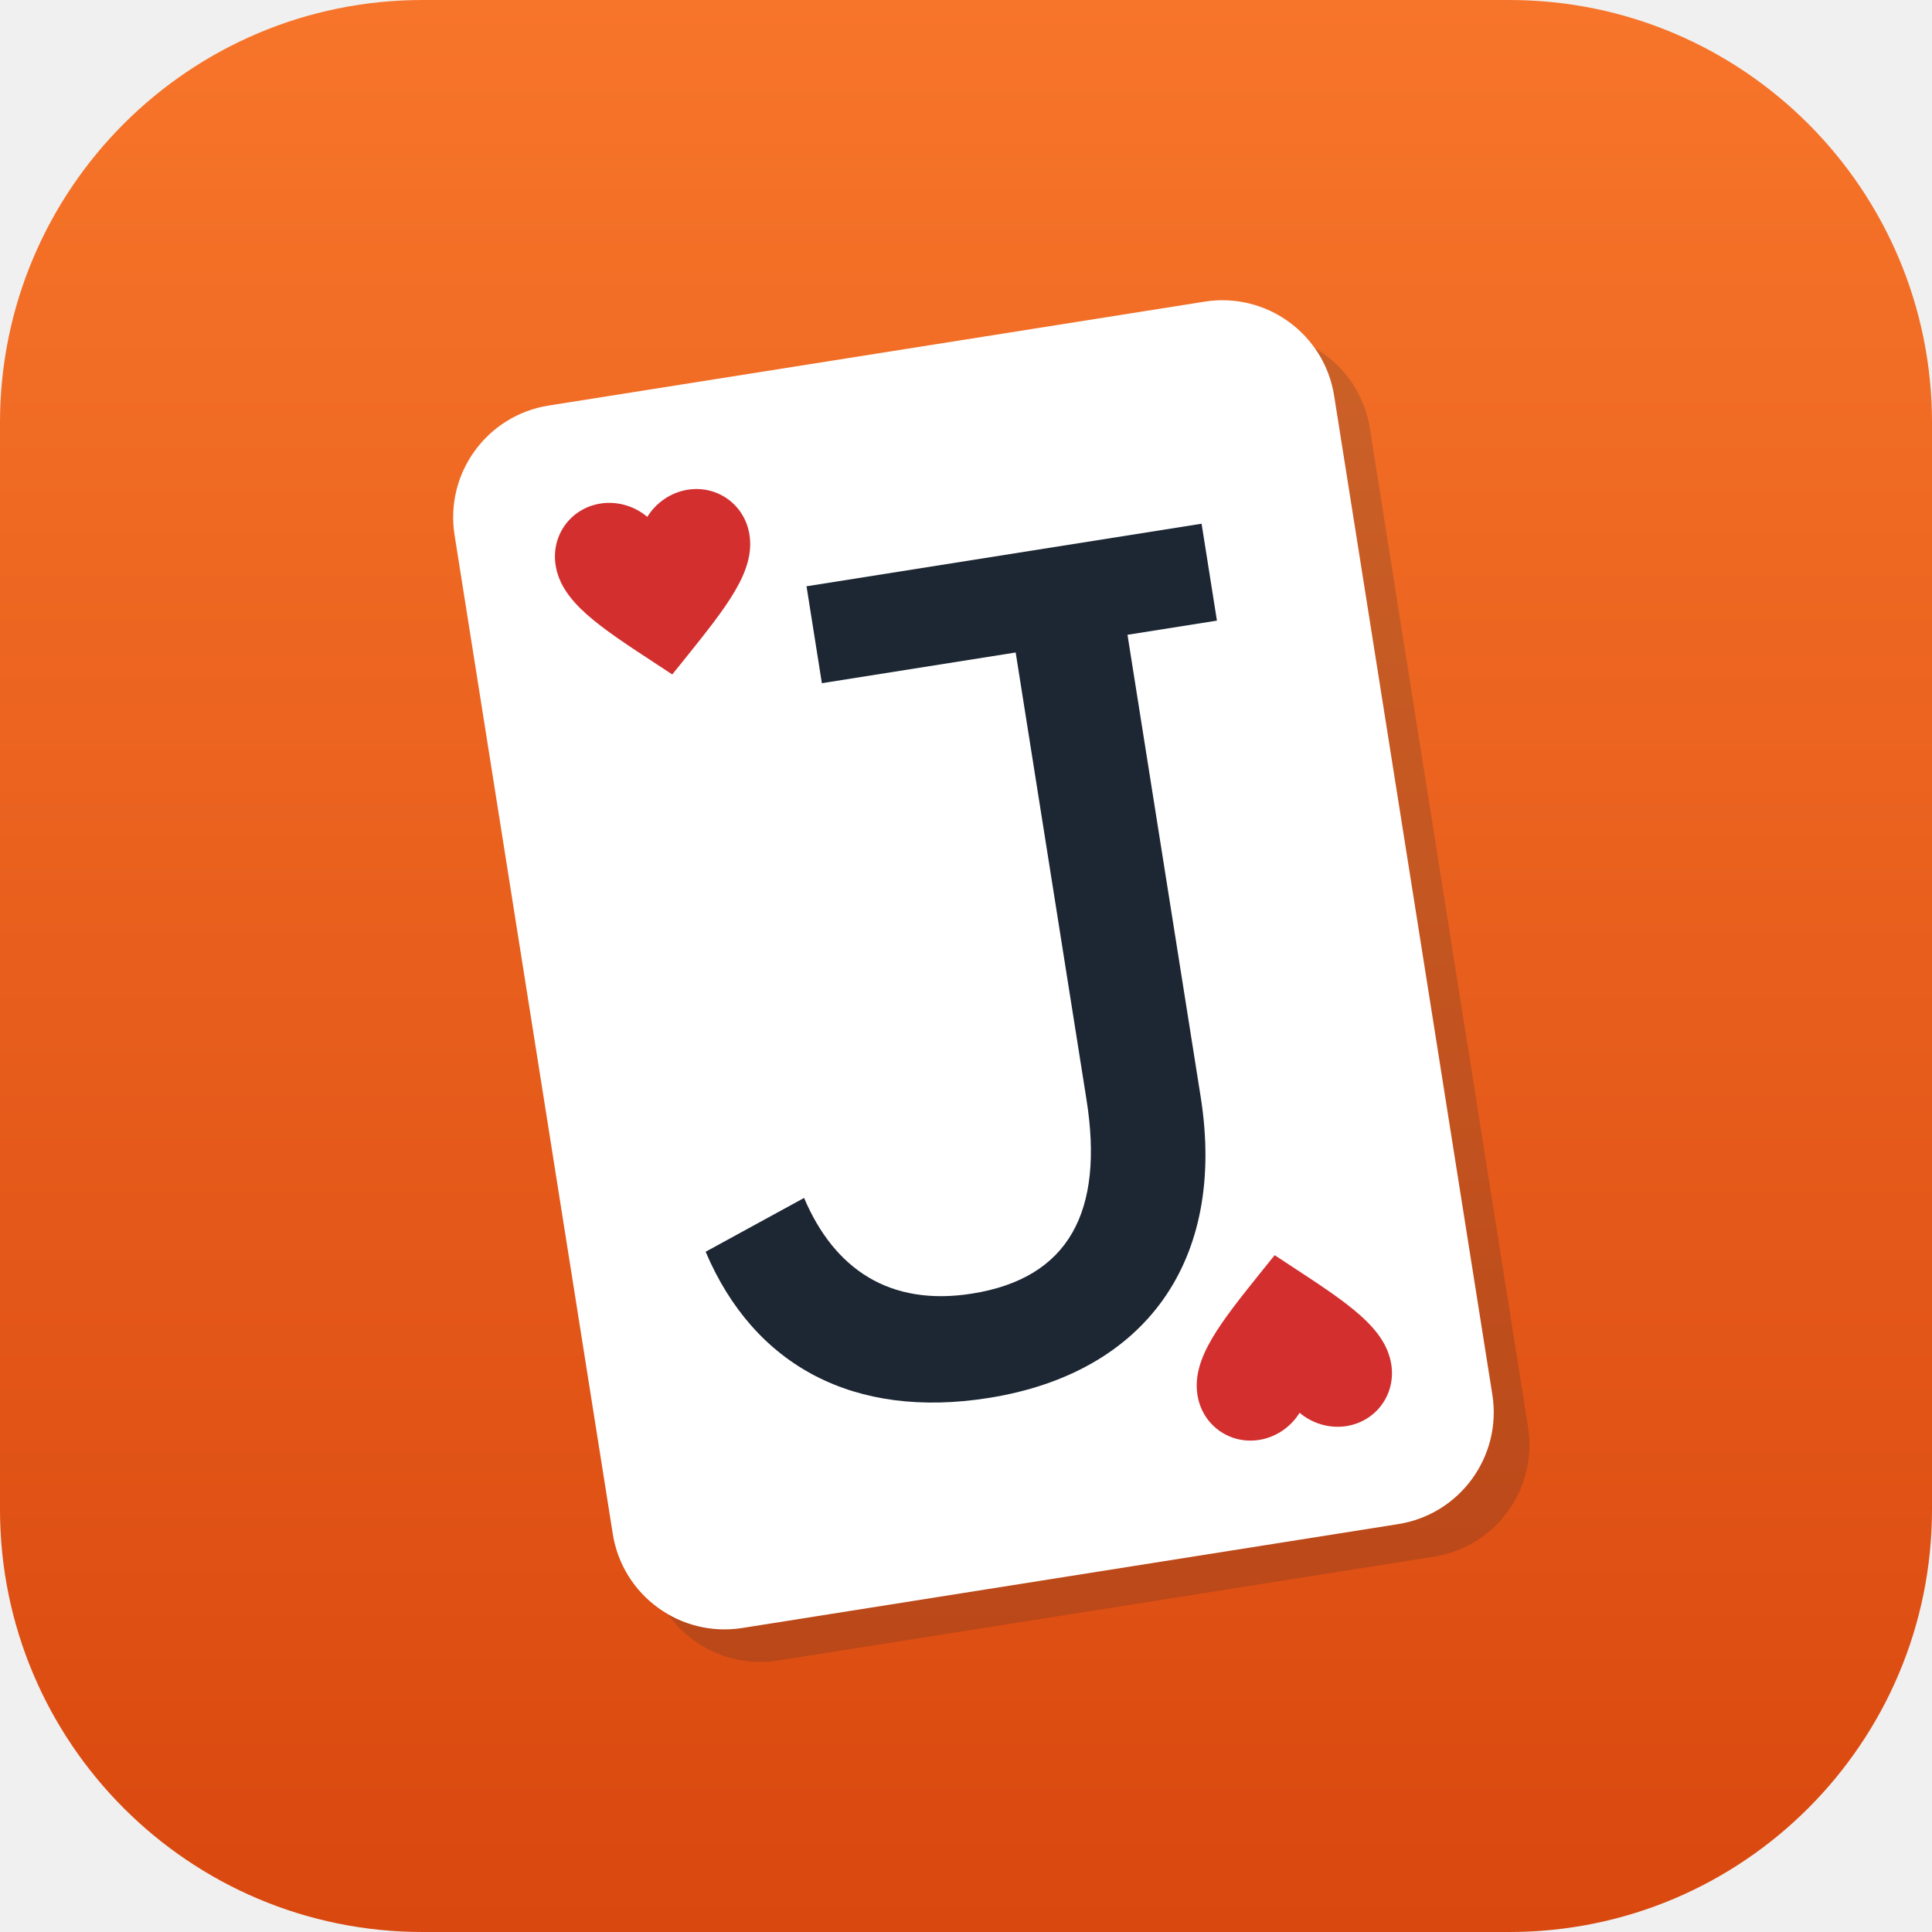
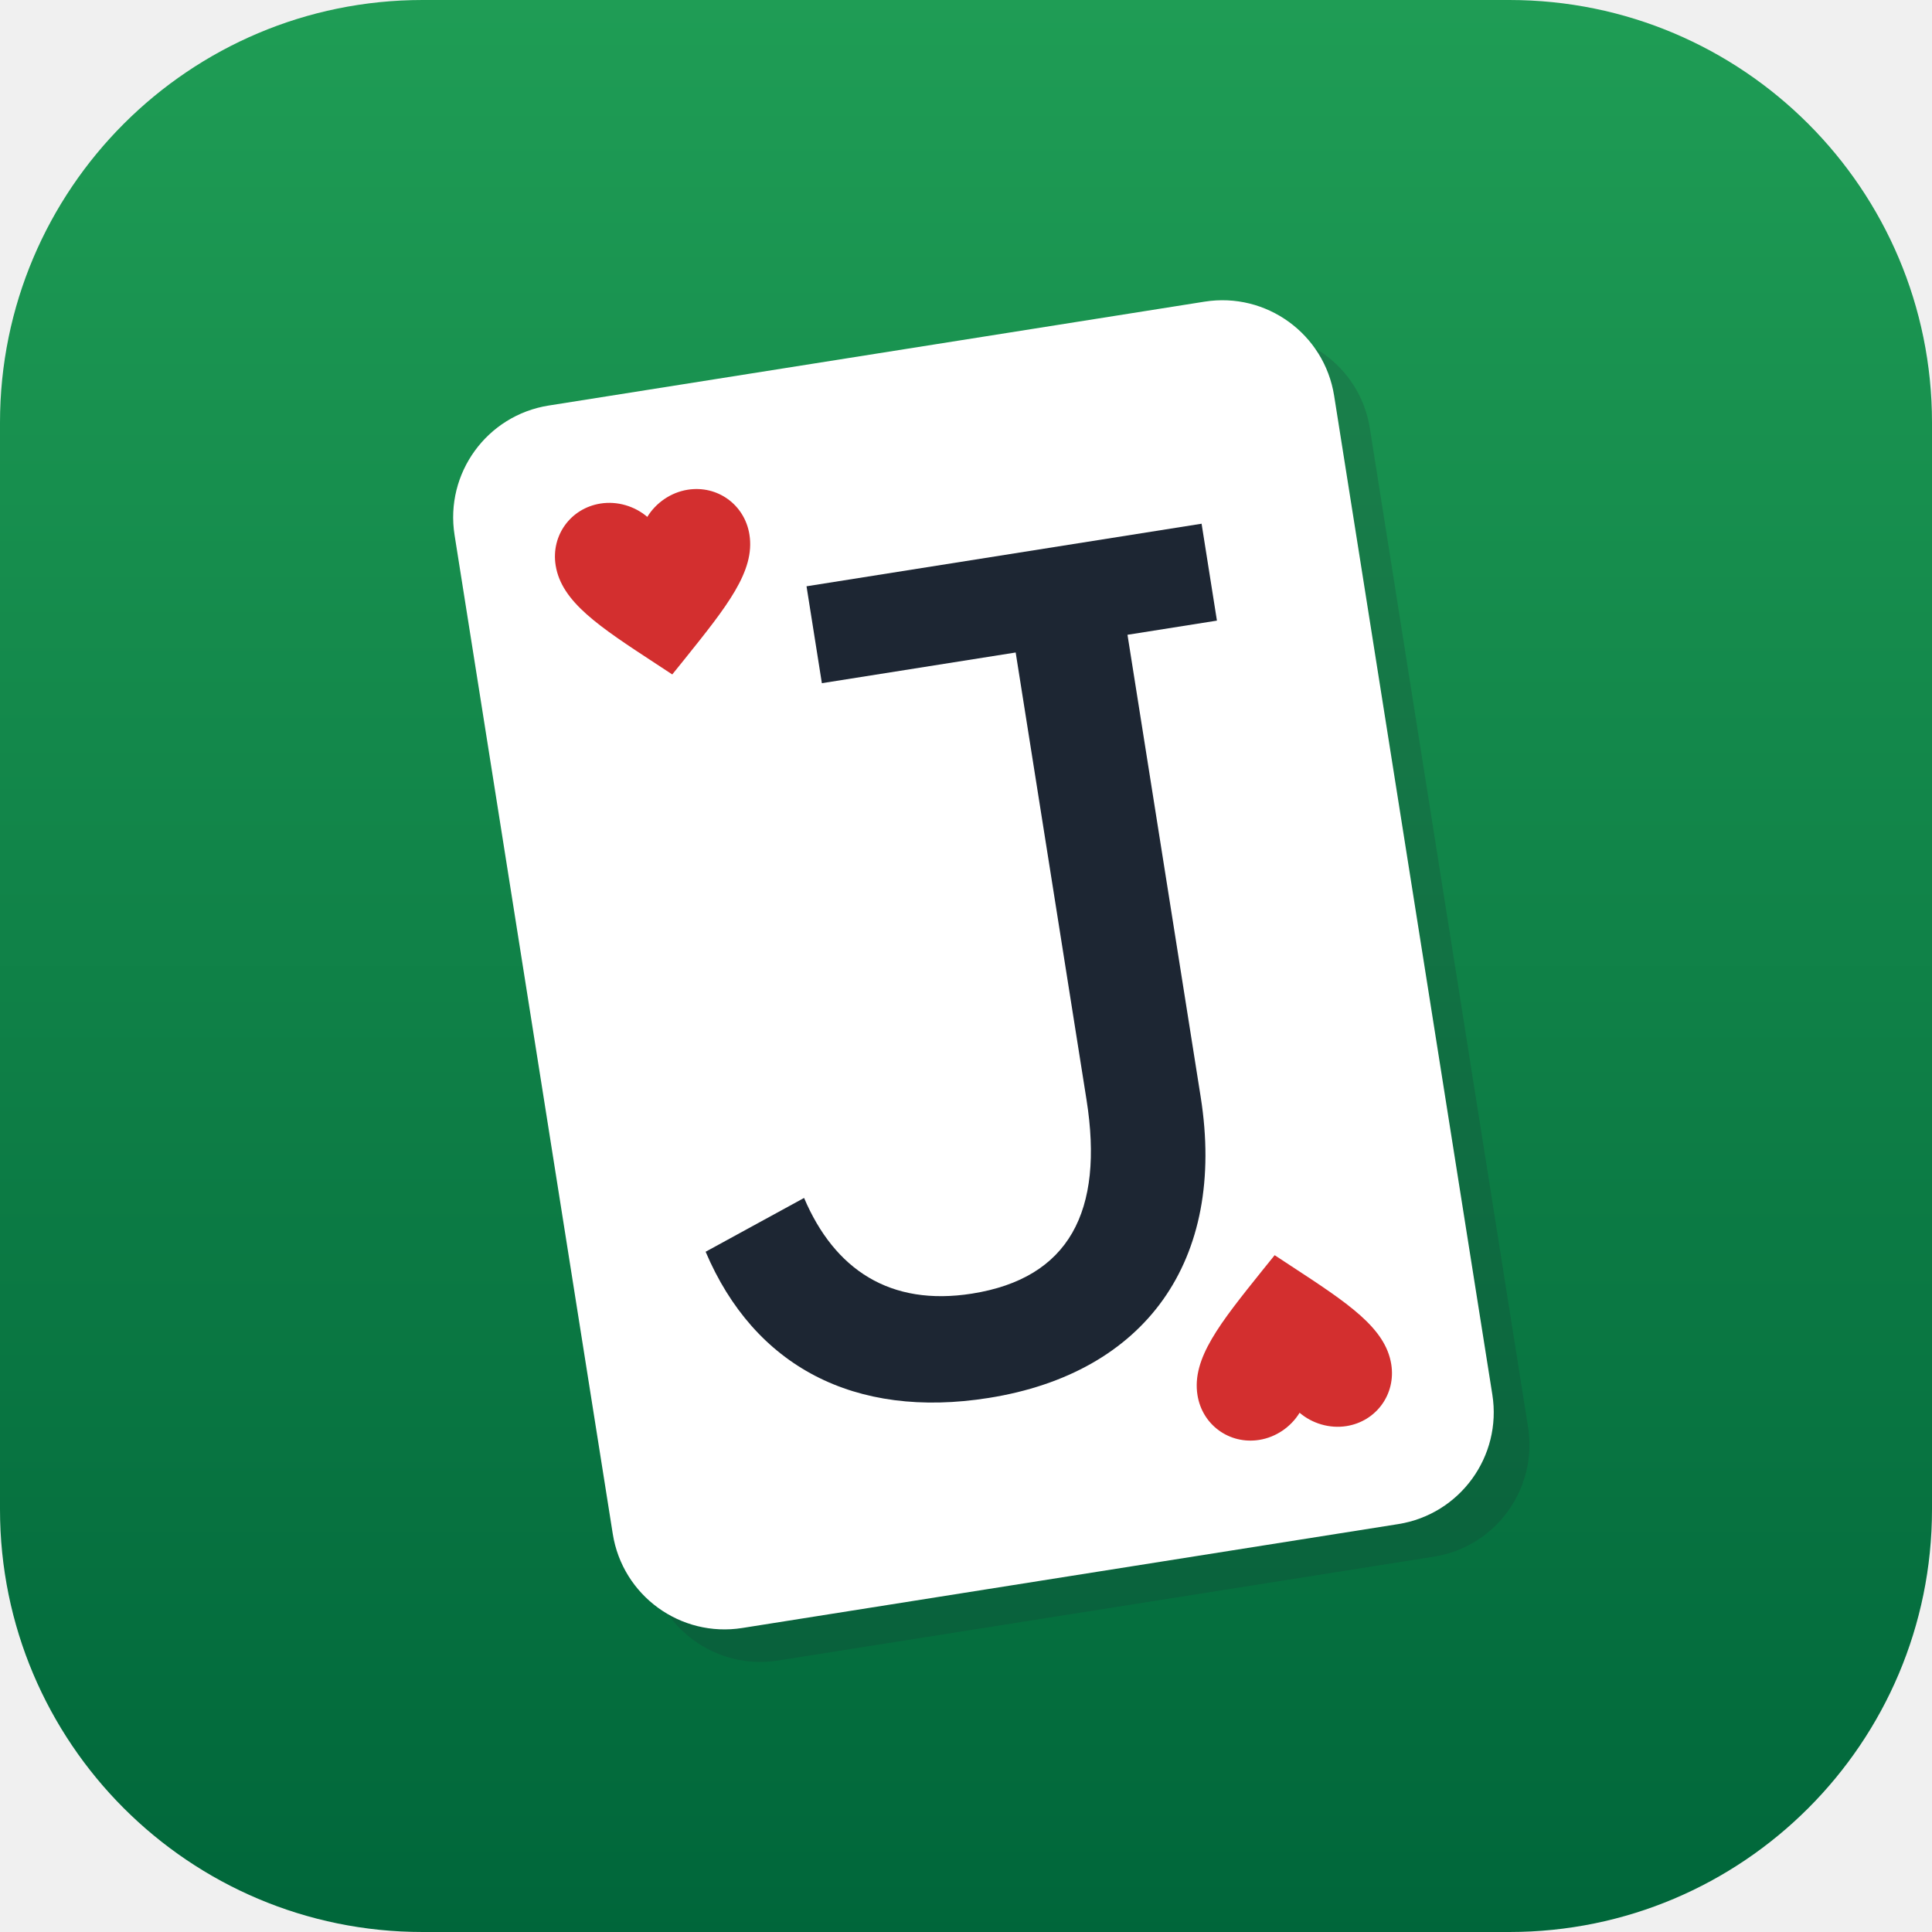
<svg xmlns="http://www.w3.org/2000/svg" viewBox="0 0 512 512">
  <defs>
    <linearGradient id="g" x1="0" y1="0" x2="0" y2="1">
-       <stop offset="0" stop-color="#f7752a" />
-       <stop offset="1" stop-color="#d9480f" />
+       <stop offset="0" stop-color="#1f9d55" />
+       <stop offset="1" stop-color="#00663a" />
    </linearGradient>
  </defs>
  <rect width="512" height="512" rx="112" fill="url(#g)" />
  <g transform="rotate(-9 256 256)">
    <rect x="140" y="92" width="236" height="328" rx="30" fill="#1d2633" opacity=".18" transform="translate(8 10)" />
    <rect x="140" y="92" width="236" height="328" rx="30" fill="#fff" />
    <path transform="translate(160 112) scale(2.6)" fill="#d32f2f" d="M12 21.35l-1.45-1.32C5.4 15.36 2 12.28 2 8.5 2 5.42 4.42 3 7.5 3c1.74 0 3.41.81 4.5 2.09C13.09 3.81 14.76 3 16.5 3 19.58 3 22 5.42 22 8.5c0 3.78-3.4 6.86-8.55 11.54L12 21.35z" />
    <path transform="translate(356 400) rotate(180) scale(2.6)" fill="#d32f2f" d="M12 21.35l-1.45-1.32C5.4 15.36 2 12.28 2 8.5 2 5.42 4.42 3 7.5 3c1.74 0 3.41.81 4.5 2.09C13.09 3.81 14.76 3 16.5 3 19.58 3 22 5.42 22 8.5c0 3.78-3.4 6.86-8.55 11.54L12 21.35z" />
    <path fill="#1d2633" d="M282 176h-52v-26h106v26h-24v124c0 44-26 70-68 70-36 0-60-18-68-50l28-10c5 20 18 32 40 32 26 0 38-16 38-46z" />
  </g>
</svg>
